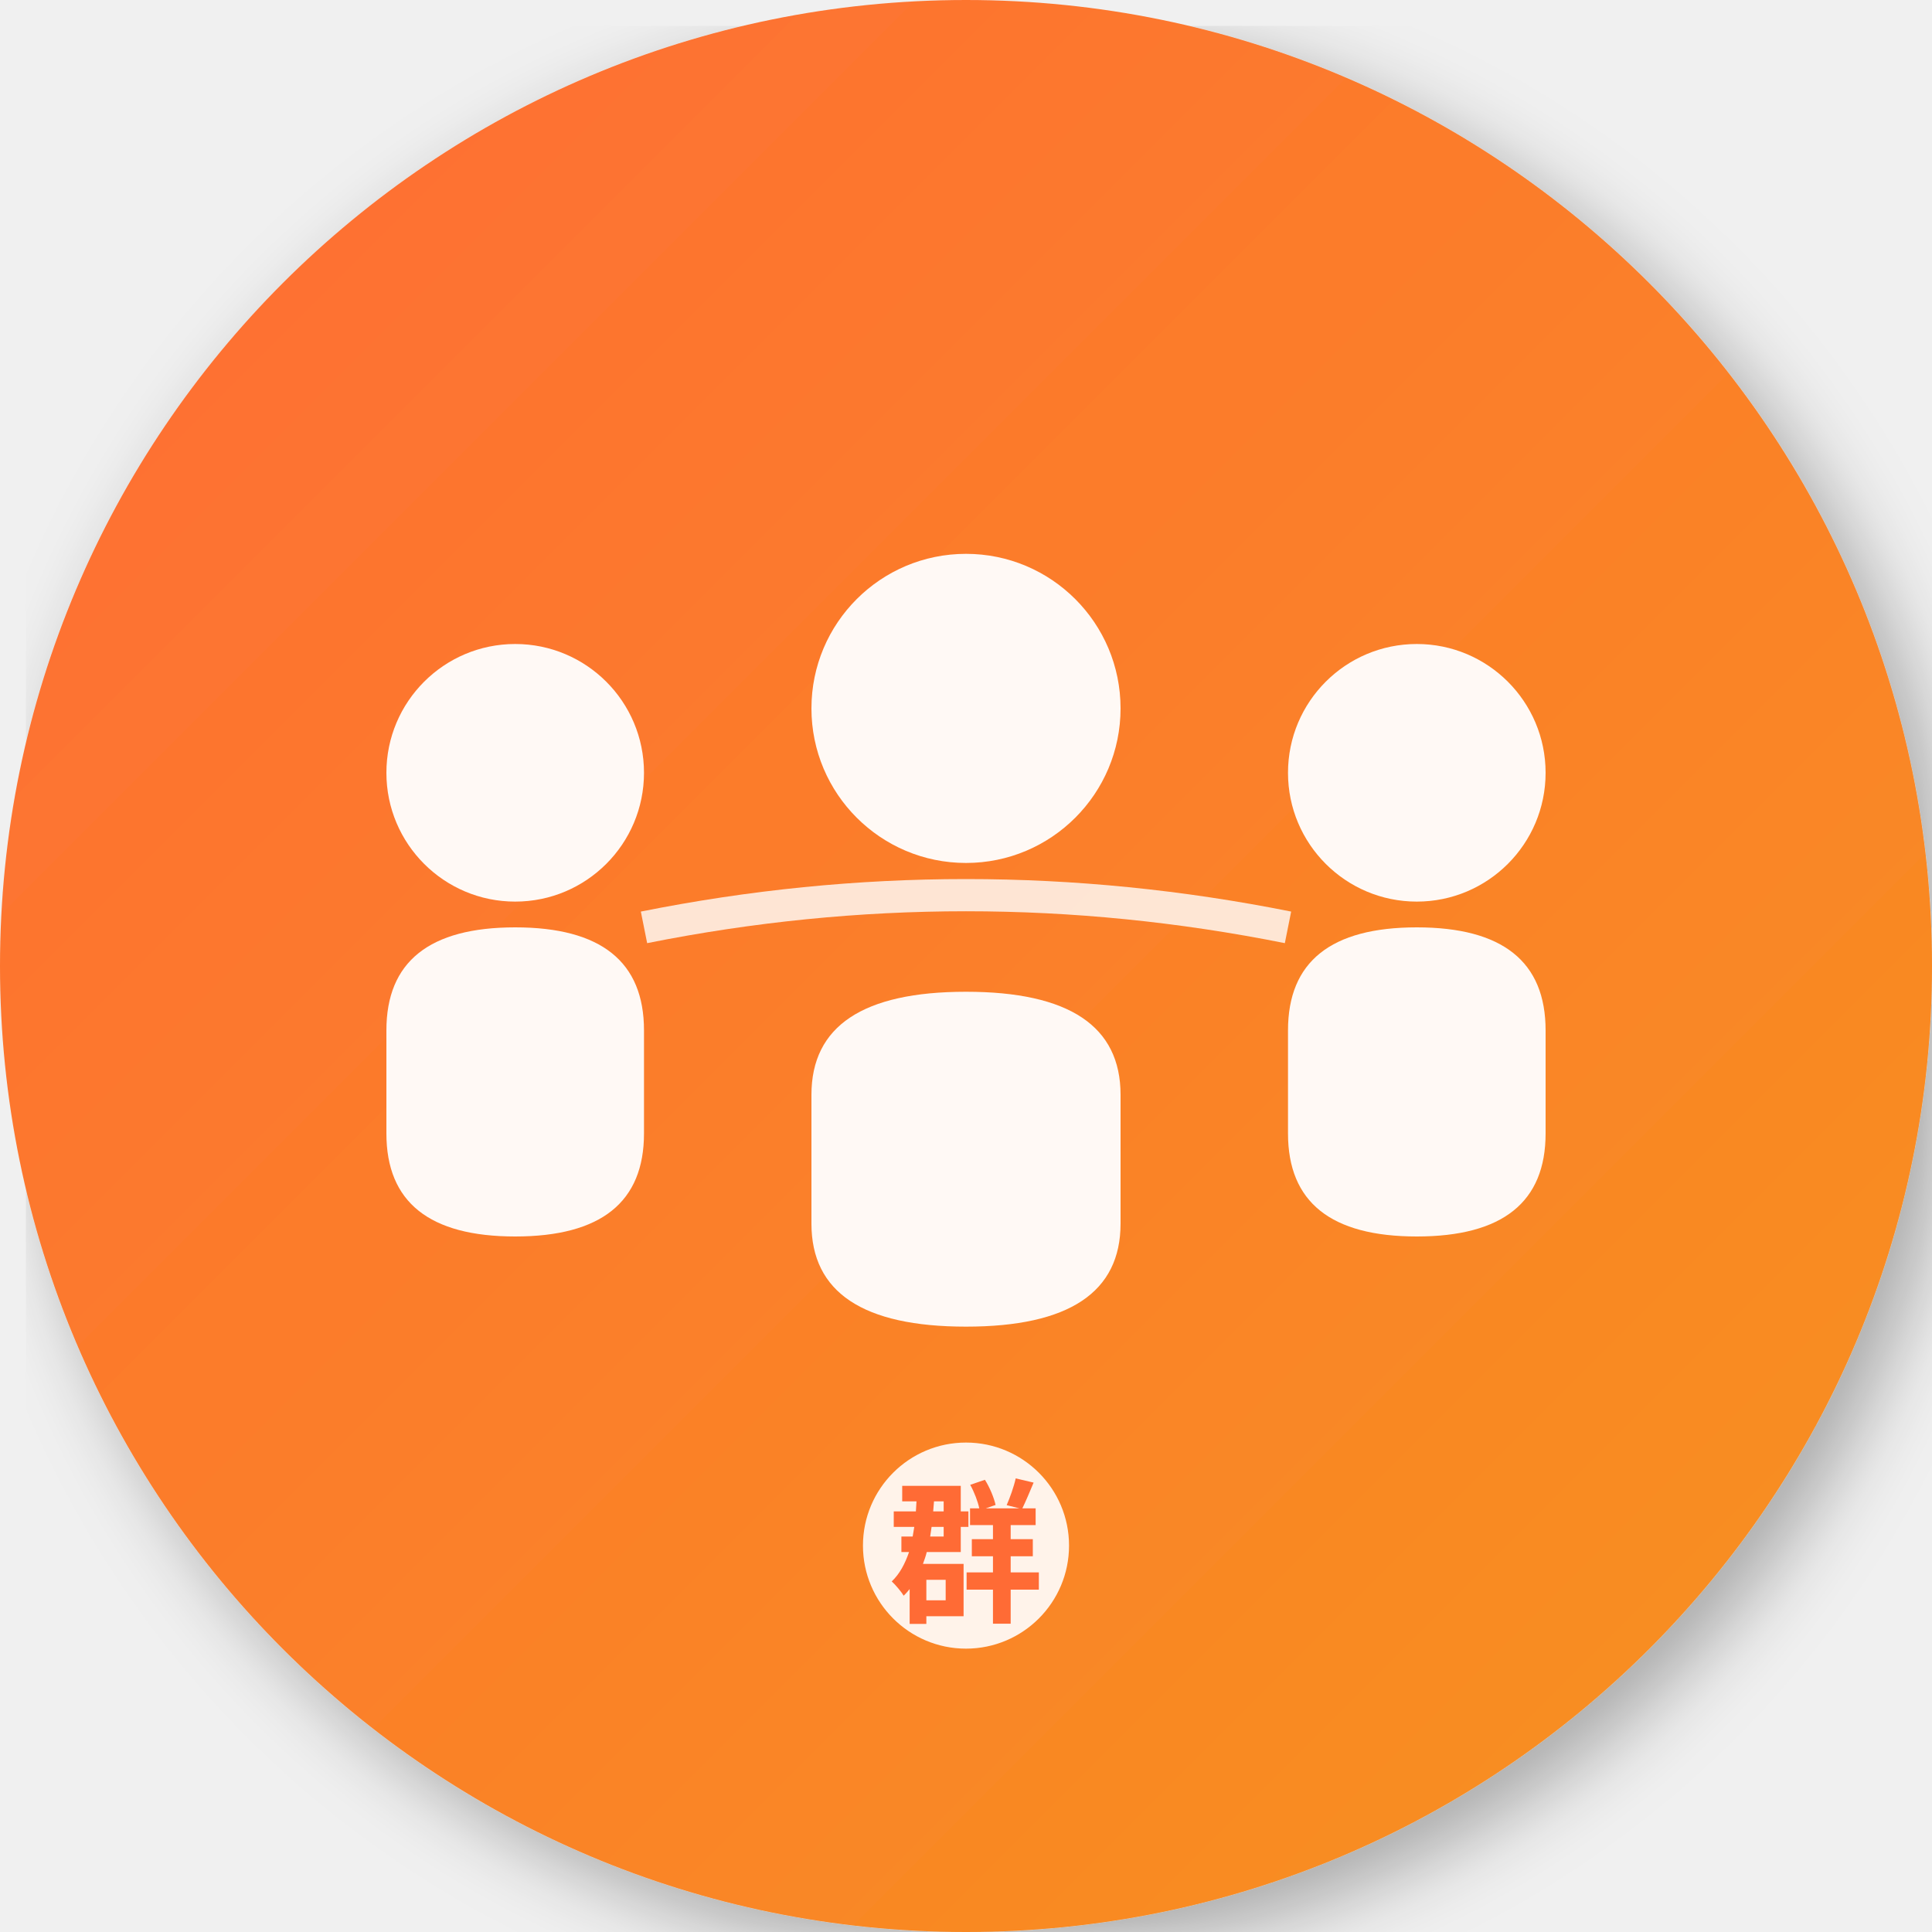
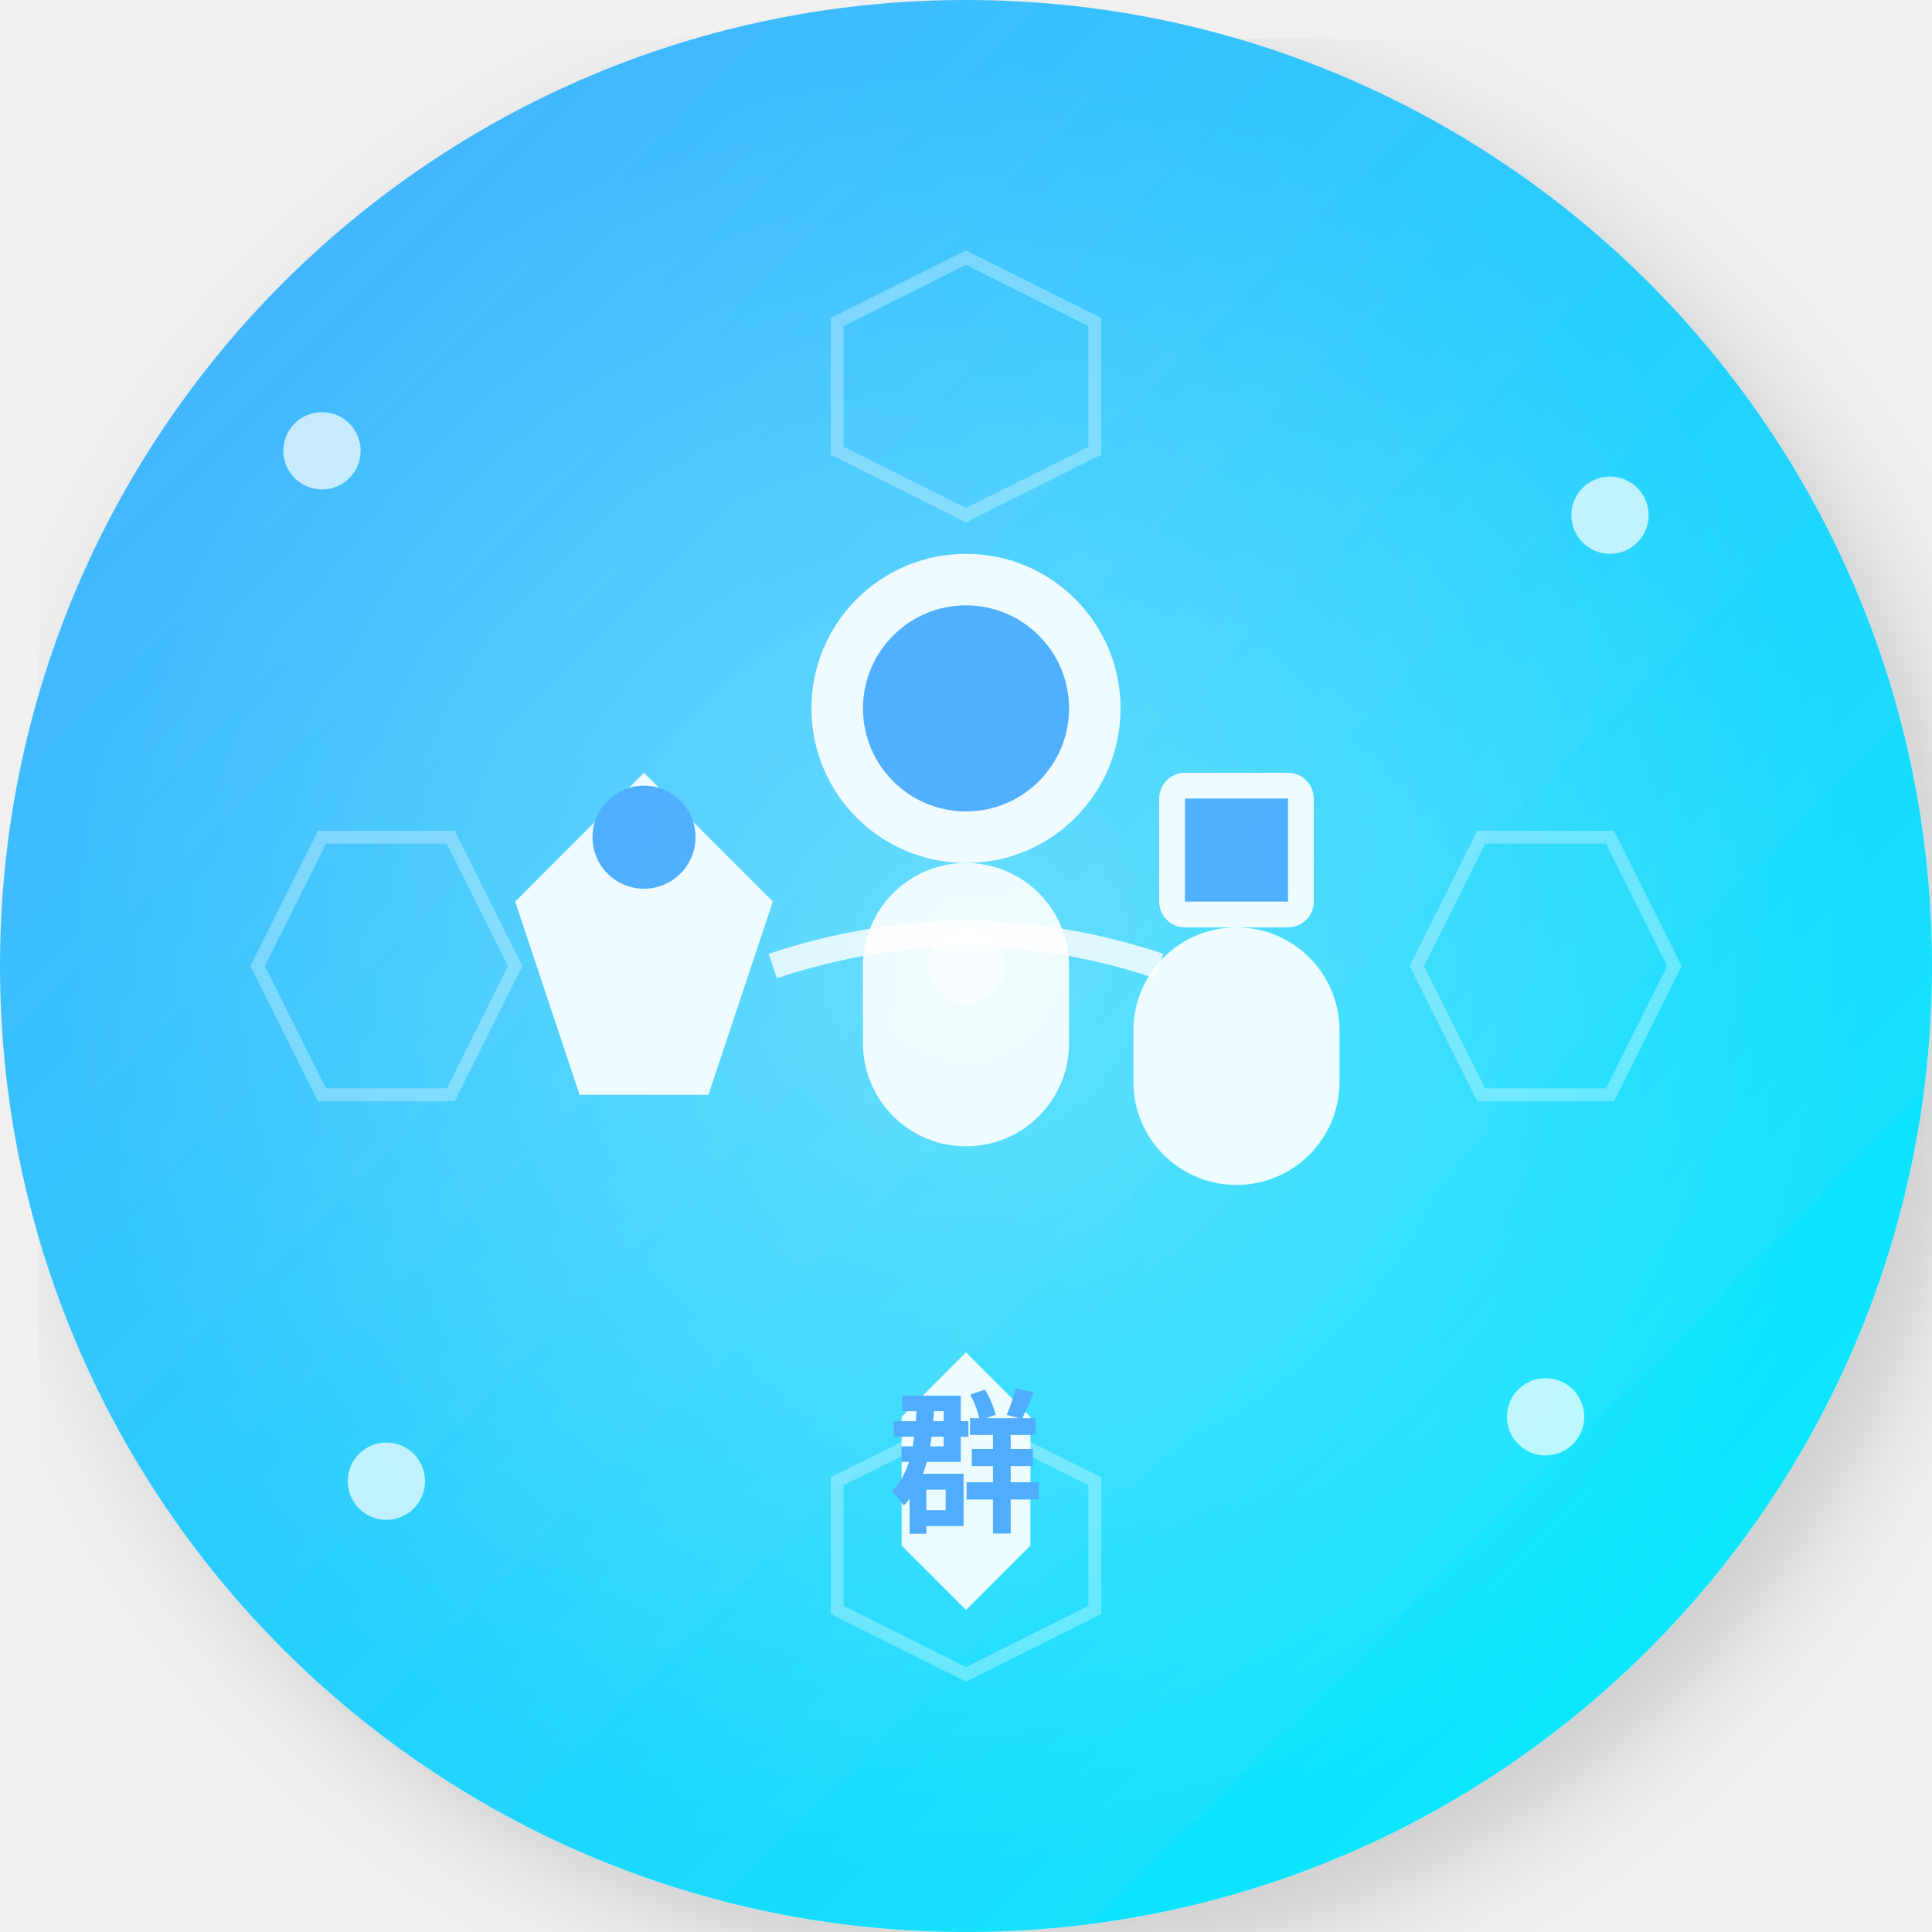
<svg xmlns="http://www.w3.org/2000/svg" width="150" height="150" viewBox="0 0 150 150">
  <defs>
    <linearGradient id="groupGradient" x1="0%" y1="0%" x2="100%" y2="100%">
-       <stop offset="0%" style="stop-color:#FF6B35;stop-opacity:1" />
-       <stop offset="100%" style="stop-color:#F7931E;stop-opacity:1" />
+       <stop offset="0%" style="stop-color:#4facfe;stop-opacity:1" />
+       <stop offset="100%" style="stop-color:#00f2fe;stop-opacity:1" />
    </linearGradient>
+     <radialGradient id="innerGlow" cx="50%" cy="50%" r="50%">
+       <stop offset="0%" style="stop-color:rgba(255,255,255,0.3);stop-opacity:1" />
+       <stop offset="100%" style="stop-color:rgba(255,255,255,0);stop-opacity:1" />
+     </radialGradient>
    <filter id="shadow" x="-20%" y="-20%" width="140%" height="140%">
-       <feDropShadow dx="2" dy="2" stdDeviation="3" flood-color="rgba(0,0,0,0.3)" />
+       <feDropShadow dx="3" dy="3" stdDeviation="4" flood-color="rgba(0,0,0,0.15)" />
    </filter>
  </defs>
  <circle cx="75" cy="75" r="75" fill="url(#groupGradient)" filter="url(#shadow)" />
-   <g fill="white" opacity="0.95">
-     <circle cx="40" cy="60" r="10" />
-     <path d="M 30 80 Q 30 72 40 72 Q 50 72 50 80 L 50 88 Q 50 96 40 96 Q 30 96 30 88 Z" />
-     <circle cx="75" cy="55" r="12" />
-     <path d="M 63 85 Q 63 77 75 77 Q 87 77 87 85 L 87 95 Q 87 103 75 103 Q 63 103 63 95 Z" />
-     <circle cx="110" cy="60" r="10" />
-     <path d="M 100 80 Q 100 72 110 72 Q 120 72 120 80 L 120 88 Q 120 96 110 96 Q 100 96 100 88 Z" />
+   <circle cx="75" cy="75" r="70" fill="url(#innerGlow)" />
+   <g fill="none" stroke="rgba(255,255,255,0.3)" stroke-width="1">
+     <polygon points="75,20 85,25 85,35 75,40 65,35 65,25" />
+     <polygon points="75,110 85,115 85,125 75,130 65,125 65,115" />
+     <polygon points="20,75 25,85 35,85 40,75 35,65 25,65" />
+     <polygon points="110,75 115,85 125,85 130,75 125,65 115,65" />
  </g>
-   <path d="M 50 72 Q 75 67 100 72" stroke="white" stroke-width="2.5" fill="none" opacity="0.8" />
-   <circle cx="75" cy="120" r="8" fill="white" opacity="0.9" />
-   <text x="75" y="125" text-anchor="middle" fill="#FF6B35" font-size="12" font-weight="bold">群</text>
+   <g fill="white" opacity="0.9">
+     <polygon points="40,70 50,60 60,70 55,85 45,85" fill="white" />
+     <circle cx="50" cy="65" r="4" fill="#4facfe" />
+     <circle cx="75" cy="55" r="12" fill="white" />
+     <circle cx="75" cy="55" r="8" fill="#4facfe" />
+     <rect x="67" y="67" width="16" height="22" rx="8" ry="8" fill="white" />
+     <rect x="90" y="60" width="12" height="12" rx="2" ry="2" fill="white" />
+     <rect x="92" y="62" width="8" height="8" fill="#4facfe" />
+     <rect x="88" y="72" width="16" height="20" rx="8" ry="8" fill="white" />
+   </g>
+   <path d="M 60 75 Q 75 70 90 75" stroke="white" stroke-width="2" fill="none" opacity="0.8" />
+   <polygon points="75,105 80,110 80,120 75,125 70,120 70,110" fill="white" opacity="0.9" />
+   <text x="75" y="118" text-anchor="middle" fill="#4facfe" font-size="12" font-weight="bold" font-family="Arial, sans-serif">群</text>
+   <circle cx="25" cy="35" r="3" fill="white" opacity="0.7" />
+   <circle cx="125" cy="40" r="3" fill="white" opacity="0.7" />
+   <circle cx="30" cy="115" r="3" fill="white" opacity="0.7" />
+   <circle cx="120" cy="110" r="3" fill="white" opacity="0.7" />
+   <circle cx="75" cy="75" r="3" fill="white" opacity="0.5" />
</svg>
